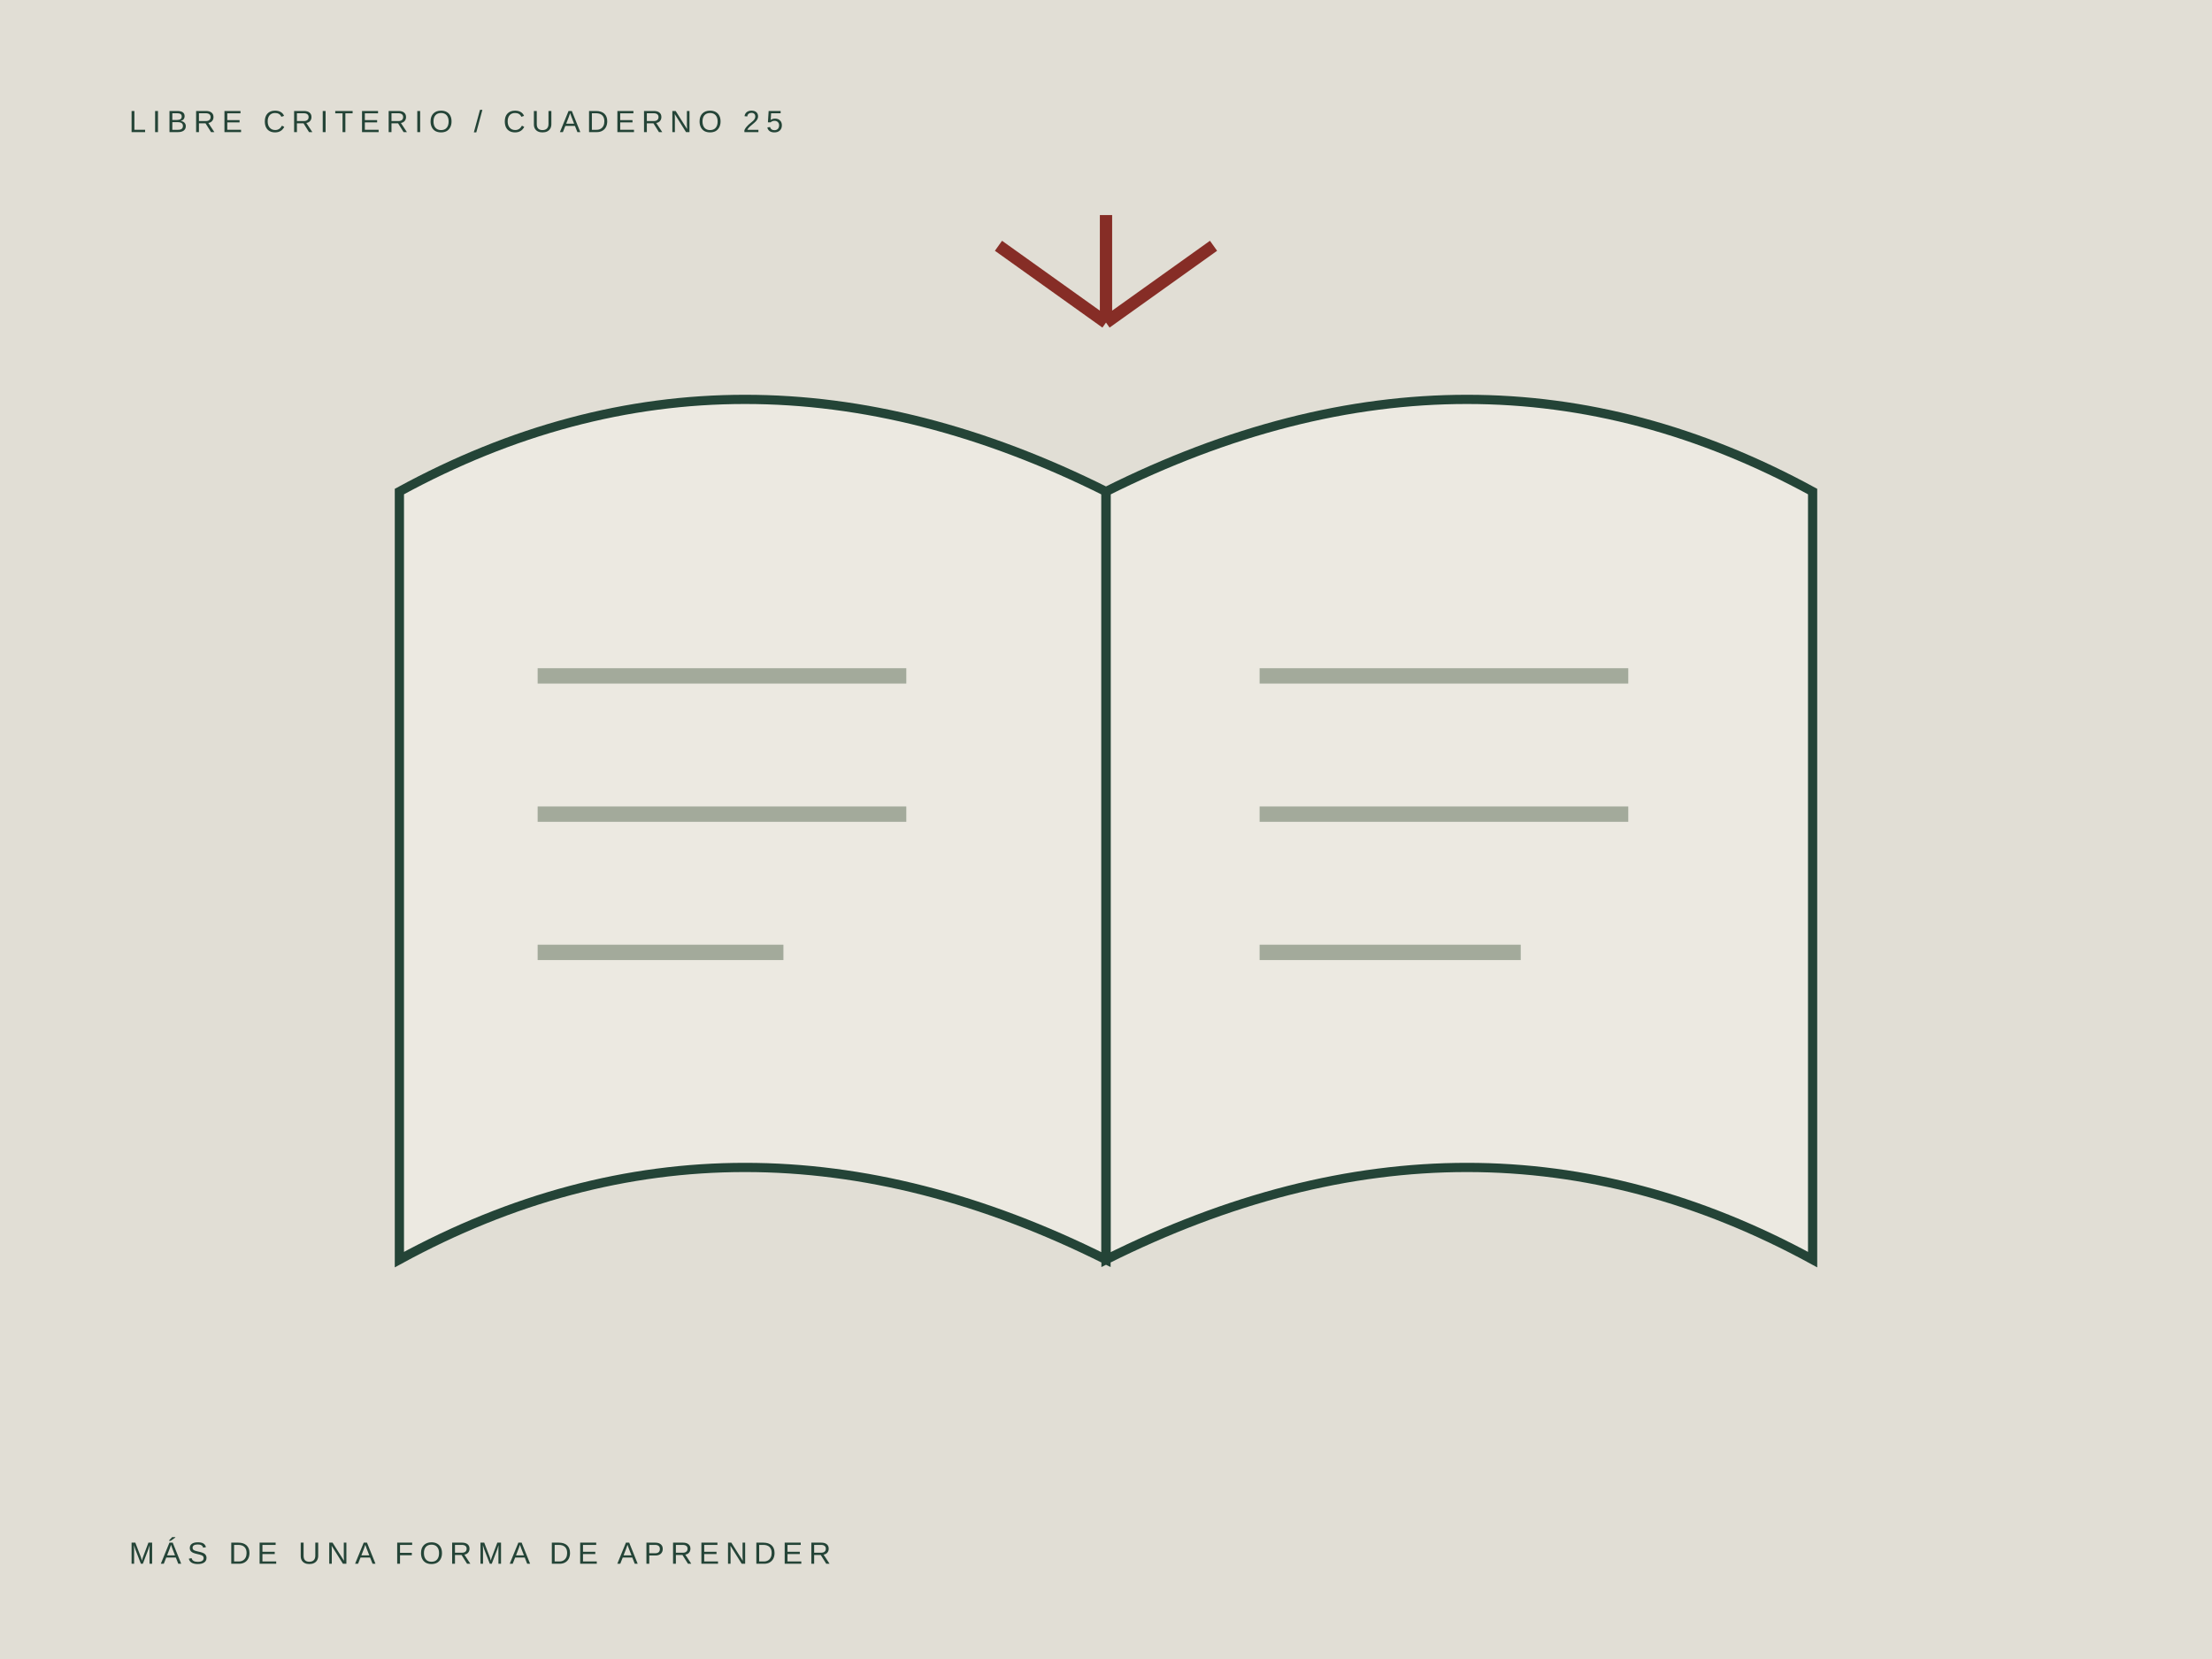
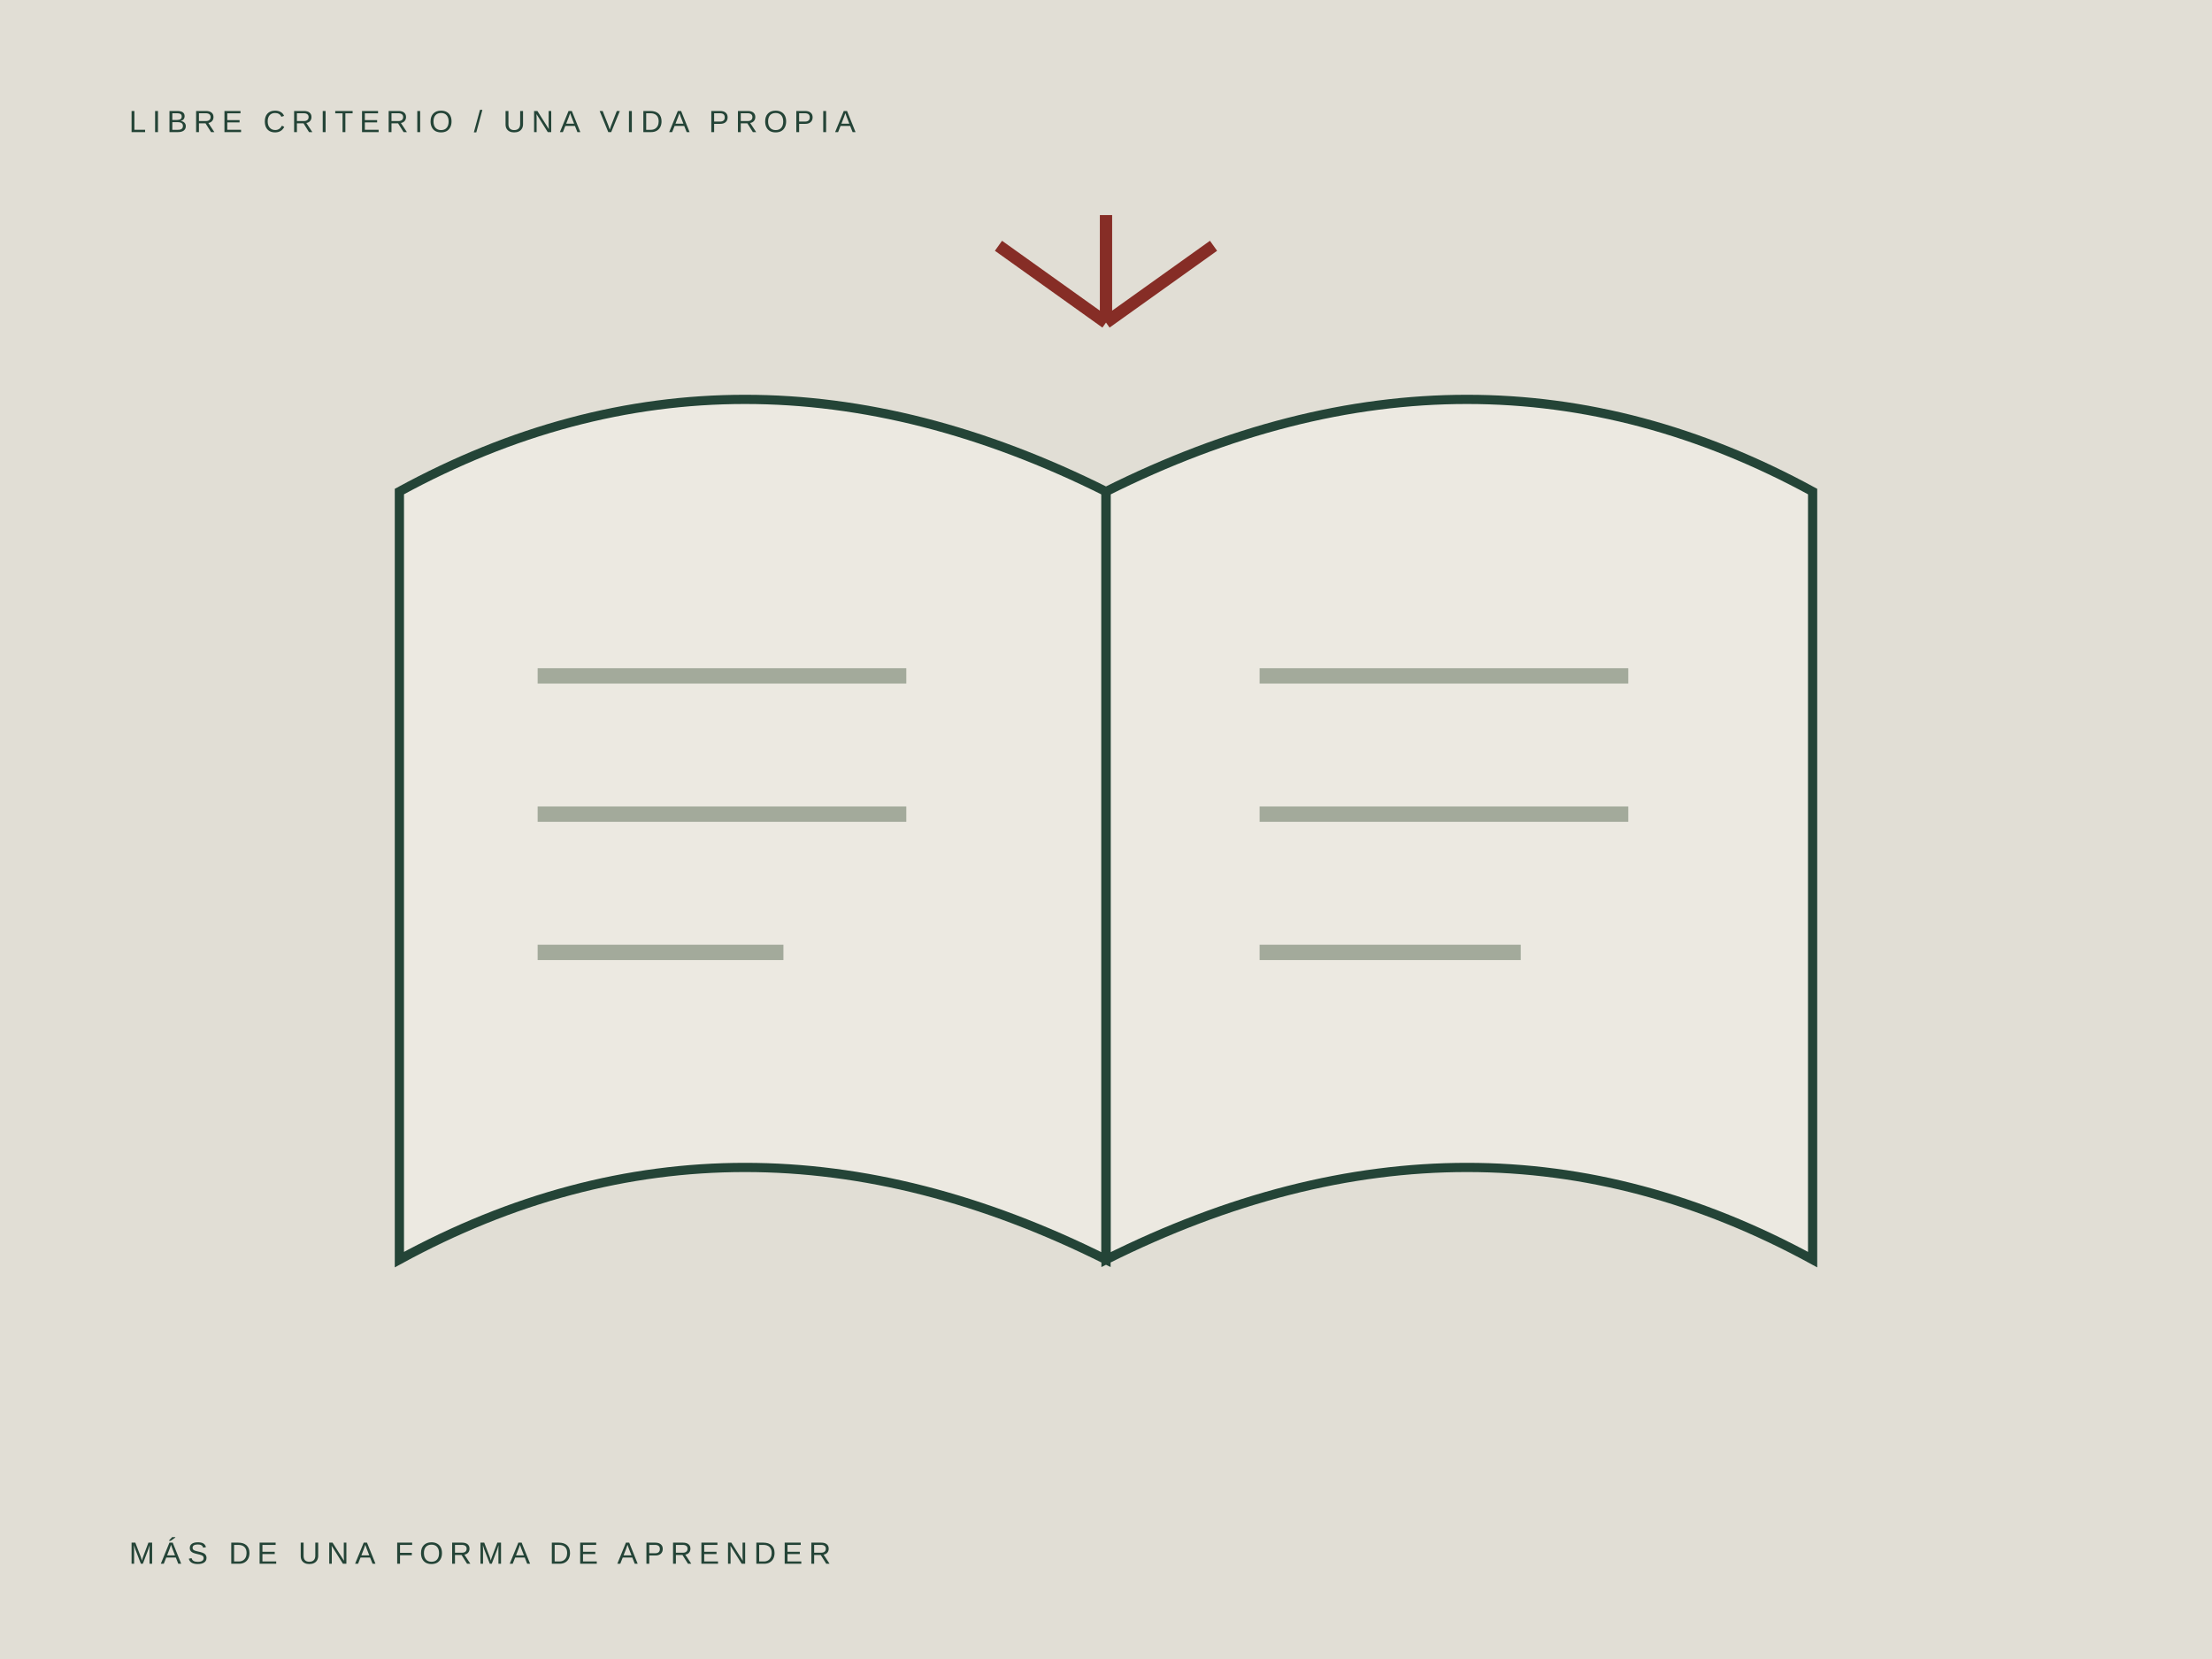
<svg xmlns="http://www.w3.org/2000/svg" viewBox="0 0 720 540" width="720" height="540" role="img" aria-label="MÁS DE UNA FORMA DE APRENDER">
  <rect width="720" height="540" fill="#e1ded5" />
  <path d="M130 160q110-60 230 0v250q-120-60-230 0Zm230 0q120-60 230 0v250q-110-60-230 0Z" fill="#ece9e1" stroke="#244437" stroke-width="3" />
  <path d="M360 160v250" stroke="#244437" stroke-width="3" />
  <path d="M175 220h120m-120 45h120m-120 45h80M410 220h120m-120 45h120m-120 45h85" stroke="#a3aa9b" stroke-width="5" />
  <path d="M360 105V70m0 35-35-25m35 25 35-25" fill="none" stroke="#862d26" stroke-width="4" />
-   <text x="42" y="43" fill="#244437" font-family="Arial" font-size="10" letter-spacing="2">LIBRE CRITERIO / CUADERNO 25</text>
+   <text x="42" y="43" fill="#244437" font-family="Arial" font-size="10" letter-spacing="2">LIBRE CRITERIO / UNA VIDA PROPIA</text>
  <text x="42" y="509" fill="#244437" font-family="Arial" font-size="10" letter-spacing="2">MÁS DE UNA FORMA DE APRENDER</text>
</svg>
